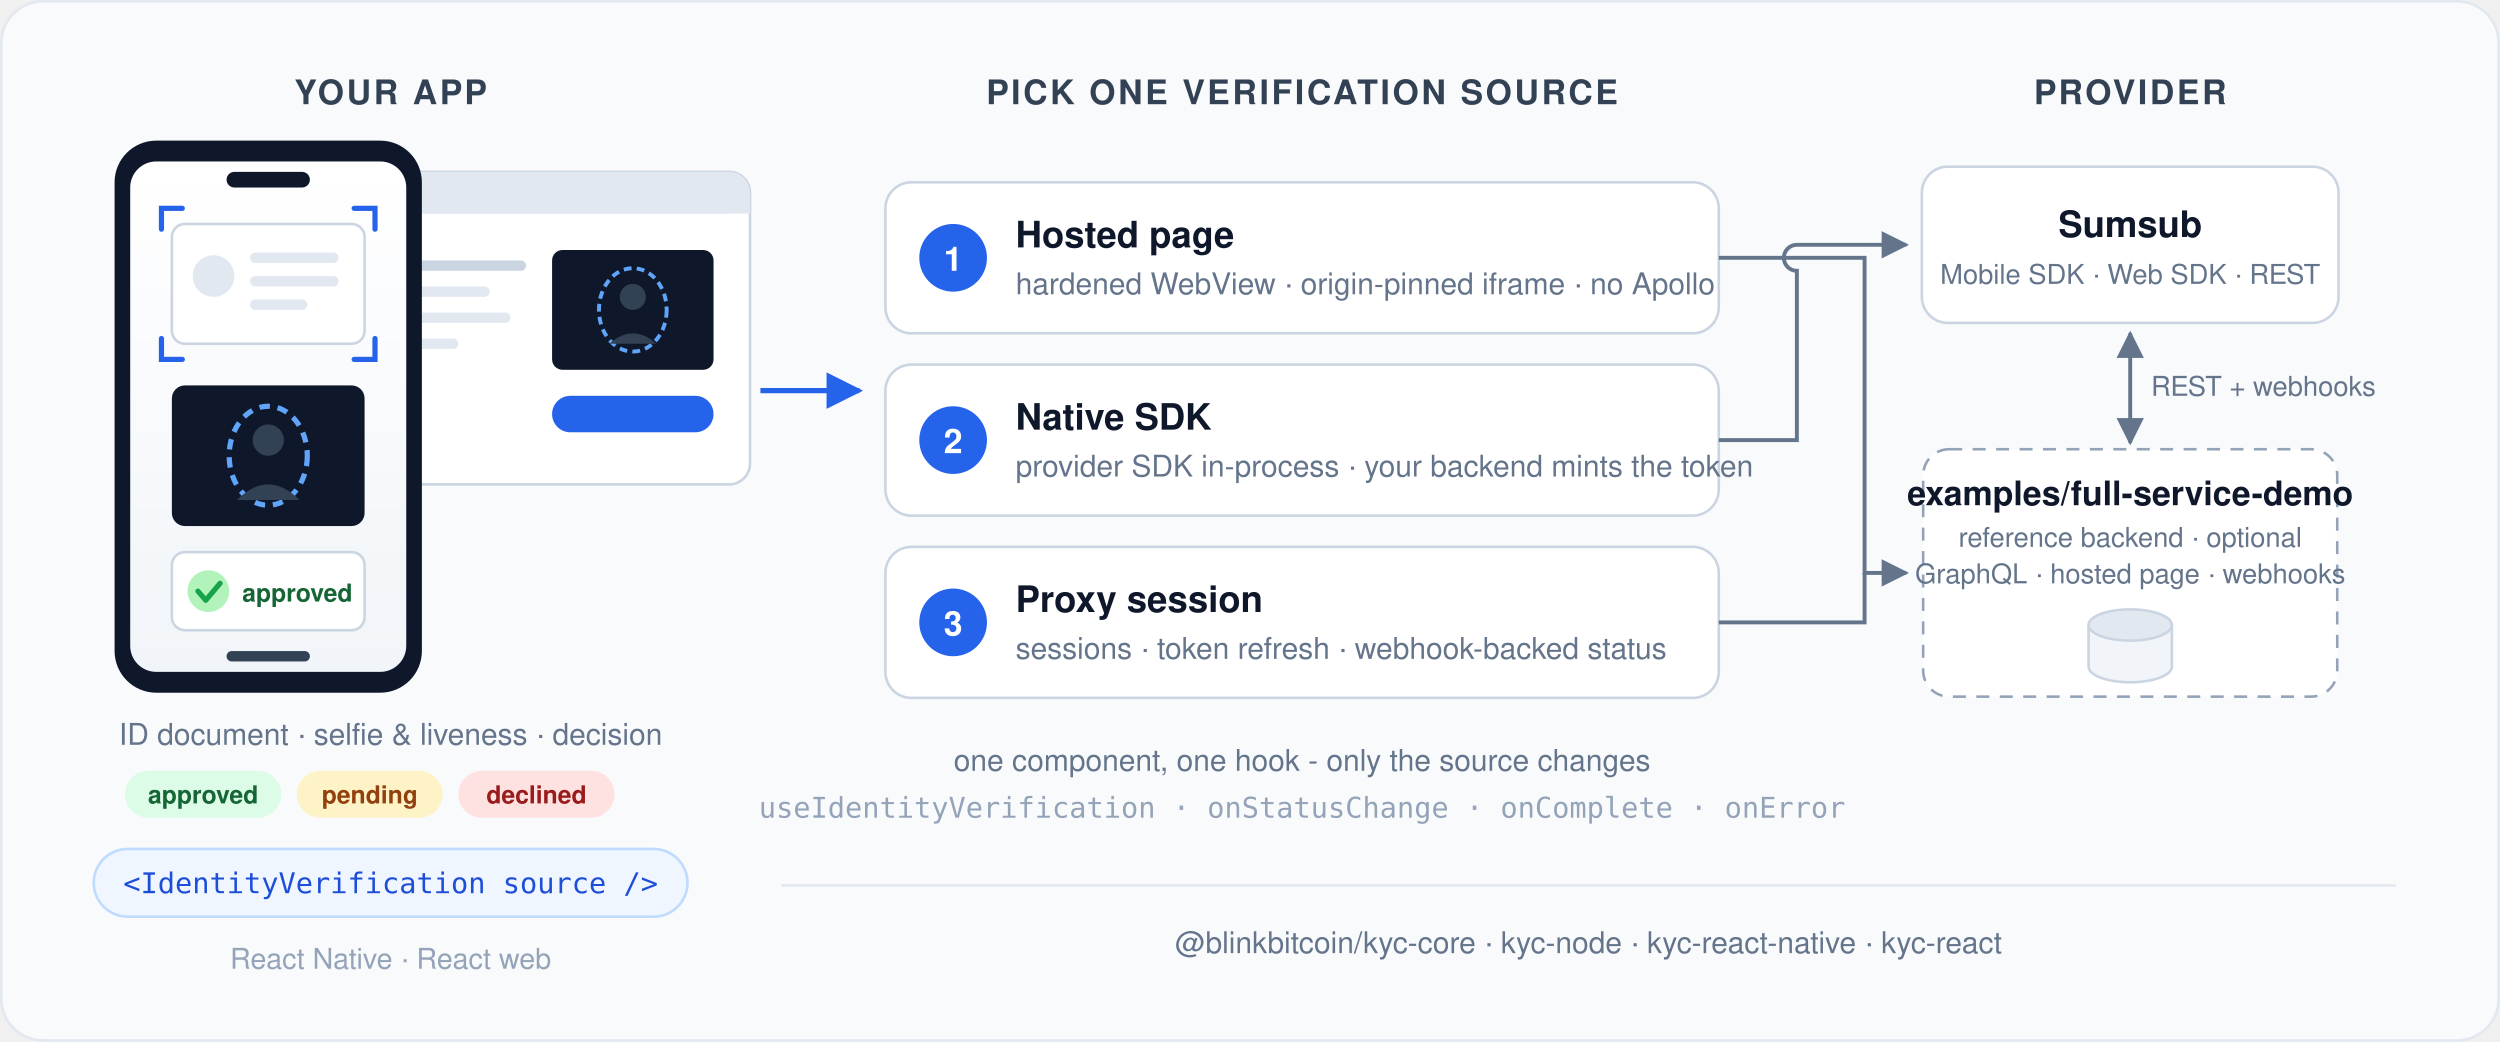
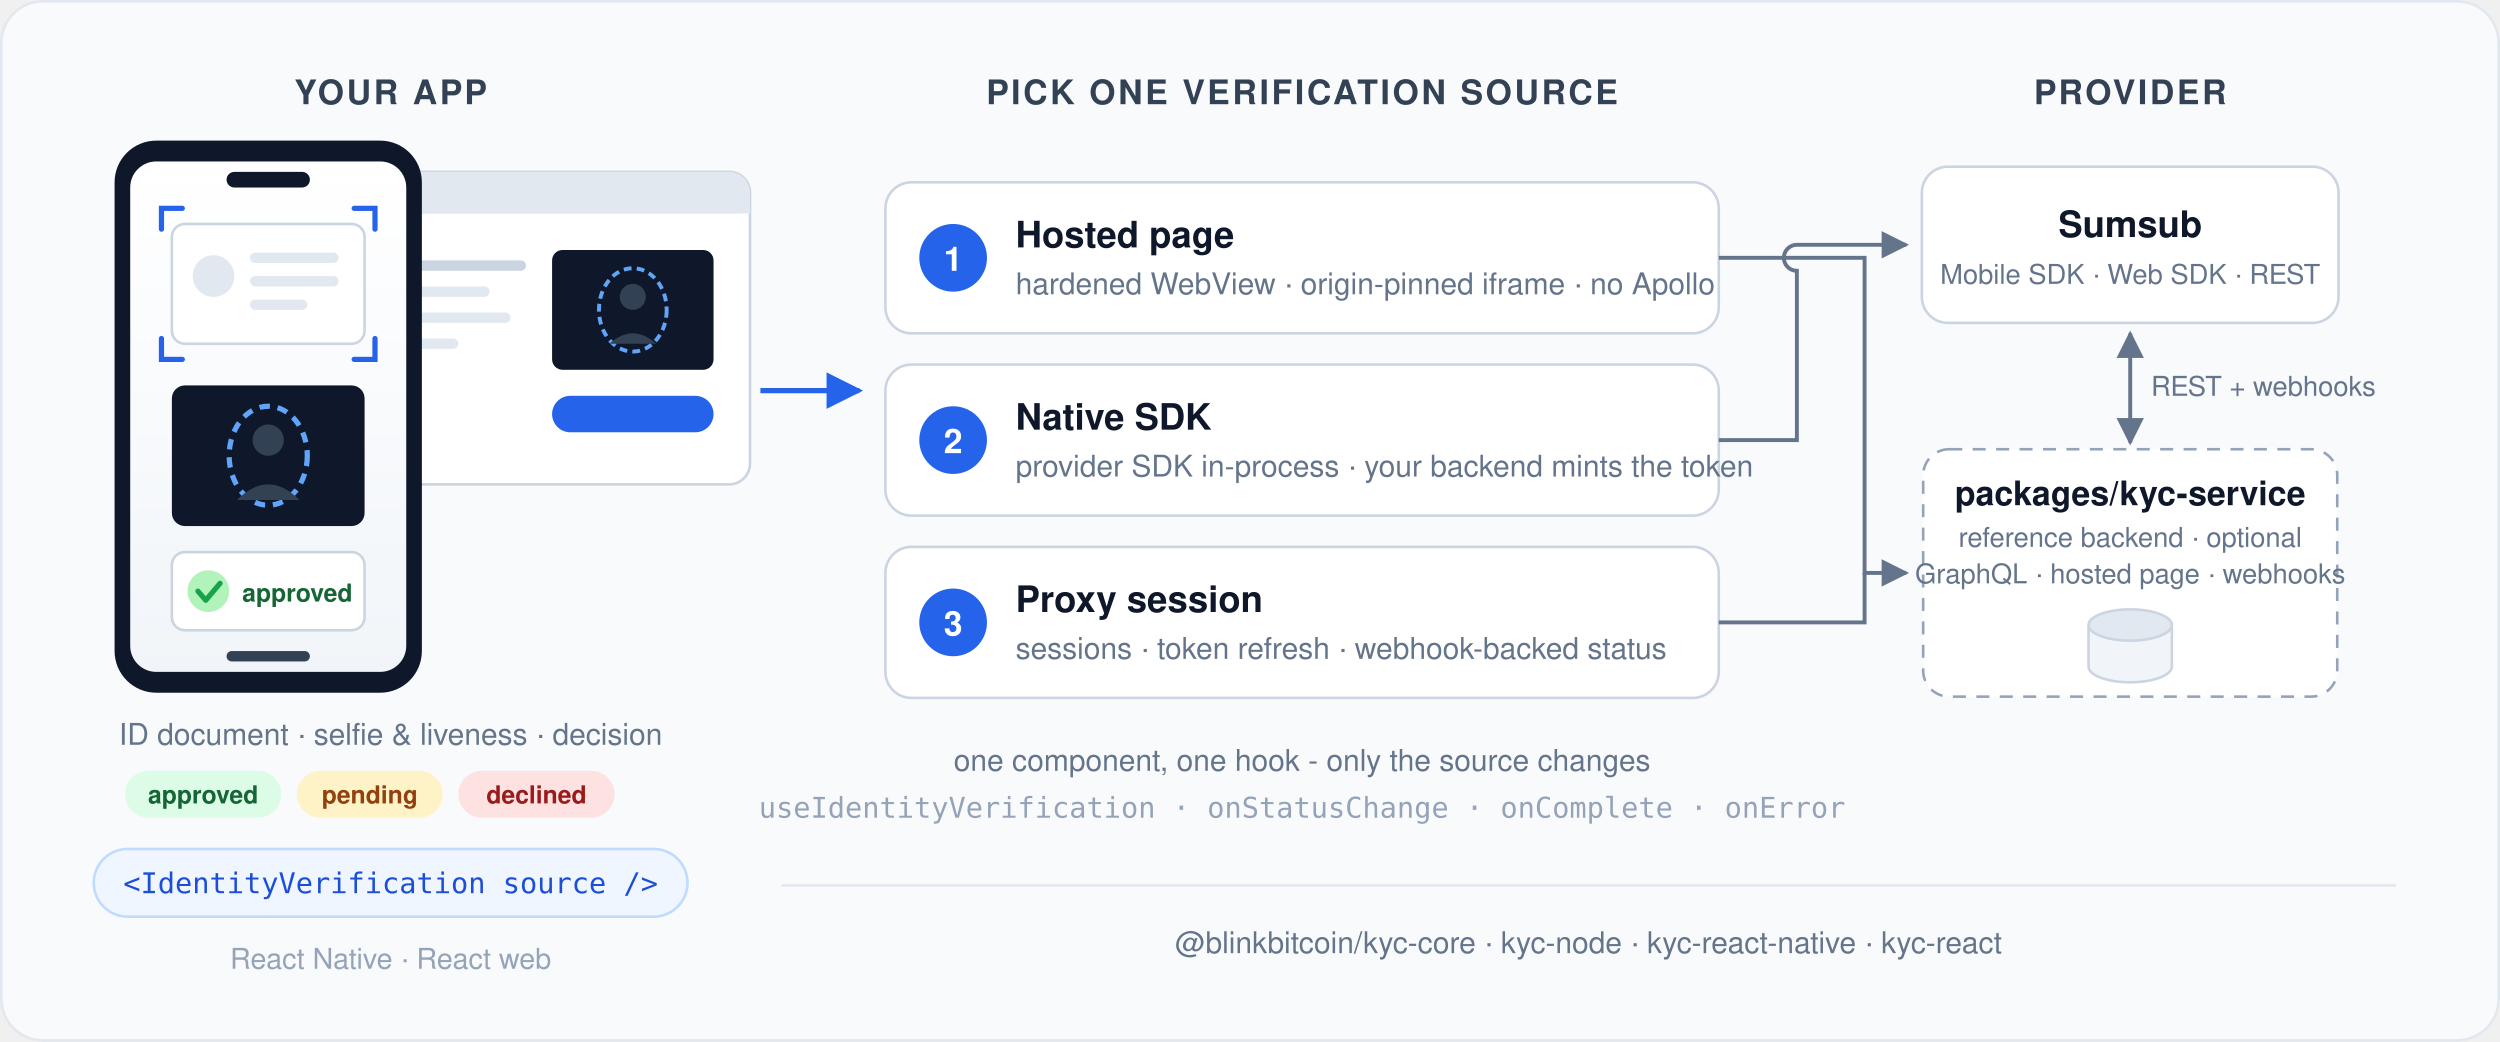
- <svg xmlns="http://www.w3.org/2000/svg" width="960" height="400" viewBox="0 0 960 400" font-family="-apple-system, BlinkMacSystemFont, 'Segoe UI', Helvetica, Arial, sans-serif" role="img" aria-label="Your React Native or React web app renders one IdentityVerification component. The end user photographs an ID document, takes a selfie with a liveness check, and gets a verdict: approved, pending or declined. A VerificationSource picks one of three modes: a hosted page embedded in a hardened WebView or origin-pinned iframe, the native provider SDK in-process, or a proxy session on the reference backend. The two backend-backed modes go through the optional examples/full-service-demo service, and every mode ends at Sumsub.">
+ <svg xmlns="http://www.w3.org/2000/svg" width="960" height="400" viewBox="0 0 960 400" font-family="-apple-system, BlinkMacSystemFont, 'Segoe UI', Helvetica, Arial, sans-serif" role="img" aria-label="Your React Native or React web app renders one IdentityVerification component. The end user photographs an ID document, takes a selfie with a liveness check, and gets a verdict: approved, pending or declined. A VerificationSource picks one of three modes: a hosted page embedded in a hardened WebView or origin-pinned iframe, the native provider SDK in-process, or a proxy session on the reference backend. The two backend-backed modes go through the optional packages/kyc-service service, and every mode ends at Sumsub.">
  <defs>
    <marker id="arrow" viewBox="0 0 10 10" refX="9" refY="5" markerWidth="7" markerHeight="7" orient="auto-start-reverse">
      <path d="M0 0 L10 5 L0 10 z" fill="#64748b" />
    </marker>
    <marker id="arrowBlue" viewBox="0 0 10 10" refX="9" refY="5" markerWidth="7" markerHeight="7" orient="auto-start-reverse">
      <path d="M0 0 L10 5 L0 10 z" fill="#2563eb" />
    </marker>
    <linearGradient id="screen" x1="0" y1="0" x2="0" y2="1">
      <stop offset="0" stop-color="#ffffff" />
      <stop offset="1" stop-color="#f1f5f9" />
    </linearGradient>
  </defs>
  <rect x="0.5" y="0.5" width="959" height="399" rx="16" fill="#f8fafc" stroke="#e2e8f0" />
  <text x="150" y="40" text-anchor="middle" text-rendering="geometricPrecision" font-size="13" font-weight="700" fill="#334155" letter-spacing="1">YOUR APP</text>
  <g transform="translate(112 66)">
    <rect x="0" y="0" width="176" height="120" rx="8" fill="#ffffff" stroke="#cbd5e1" />
    <rect x="0" y="0" width="176" height="16" rx="8" fill="#e2e8f0" />
    <rect x="0" y="9" width="176" height="7" fill="#e2e8f0" />
    <circle cx="11" cy="8" r="3" fill="#f87171" />
    <circle cx="21" cy="8" r="3" fill="#fbbf24" />
    <circle cx="31" cy="8" r="3" fill="#34d399" />
    <rect x="100" y="30" width="62" height="46" rx="4" fill="#0f172a" />
    <ellipse cx="131" cy="53" rx="13" ry="16" fill="none" stroke="#60a5fa" stroke-width="1.5" stroke-dasharray="3 2" />
    <circle cx="131" cy="48" r="5" fill="#334155" />
    <path d="M122 66 Q131 58 140 66" fill="#334155" />
    <rect x="100" y="86" width="62" height="14" rx="7" fill="#2563eb" />
    <rect x="14" y="34" width="76" height="4" rx="2" fill="#cbd5e1" />
    <rect x="14" y="44" width="62" height="4" rx="2" fill="#e2e8f0" />
    <rect x="14" y="54" width="70" height="4" rx="2" fill="#e2e8f0" />
    <rect x="14" y="64" width="50" height="4" rx="2" fill="#e2e8f0" />
  </g>
  <g transform="translate(44 54)">
    <rect x="0" y="0" width="118" height="212" rx="16" fill="#0f172a" />
    <rect x="6" y="8" width="106" height="196" rx="10" fill="url(#screen)" />
    <rect x="43" y="12" width="32" height="6" rx="3" fill="#0f172a" />
    <rect x="22" y="32" width="74" height="46" rx="5" fill="#ffffff" stroke="#cbd5e1" />
    <circle cx="38" cy="52" r="8" fill="#e2e8f0" />
    <rect x="52" y="43" width="34" height="4" rx="2" fill="#e2e8f0" />
    <rect x="52" y="52" width="34" height="4" rx="2" fill="#e2e8f0" />
    <rect x="52" y="61" width="22" height="4" rx="2" fill="#e2e8f0" />
    <path d="M18 34 V26 H26 M100 34 V26 H92 M18 76 V84 H26 M100 76 V84 H92" fill="none" stroke="#2563eb" stroke-width="2" stroke-linecap="round" />
    <rect x="22" y="94" width="74" height="54" rx="5" fill="#0f172a" />
    <ellipse cx="59" cy="121" rx="15" ry="19" fill="none" stroke="#60a5fa" stroke-width="2" stroke-dasharray="4 3" />
    <circle cx="59" cy="115" r="6" fill="#334155" />
    <path d="M47 138 Q59 126 71 138" fill="#334155" />
    <rect x="22" y="158" width="74" height="30" rx="5" fill="#ffffff" stroke="#cbd5e1" />
    <circle cx="36" cy="173" r="8" fill="#b2f2bb" />
    <path d="M32 173 L35 176.5 L40.5 170" fill="none" stroke="#16a34a" stroke-width="2" stroke-linecap="round" stroke-linejoin="round" />
    <text x="49" y="177" font-size="9.5" font-weight="700" fill="#166534">approved</text>
    <rect x="43" y="196" width="32" height="4" rx="2" fill="#334155" />
  </g>
  <text x="150" y="286" text-anchor="middle" font-size="11.5" fill="#64748b">ID document · selfie &amp; liveness · decision</text>
  <g transform="translate(48 296)">
    <rect x="0" y="0" width="60" height="18" rx="9" fill="#dcfce7" />
    <text x="30" y="12.5" text-anchor="middle" font-size="9.5" font-weight="600" fill="#166534">approved</text>
    <rect x="66" y="0" width="56" height="18" rx="9" fill="#fef3c7" />
    <text x="94" y="12.5" text-anchor="middle" font-size="9.5" font-weight="600" fill="#92400e">pending</text>
    <rect x="128" y="0" width="60" height="18" rx="9" fill="#fee2e2" />
    <text x="158" y="12.5" text-anchor="middle" font-size="9.5" font-weight="600" fill="#991b1b">declined</text>
  </g>
  <g transform="translate(36 326)">
    <rect x="0" y="0" width="228" height="26" rx="13" fill="#eff6ff" stroke="#bfdbfe" />
    <text x="114" y="17" text-anchor="middle" font-size="11" fill="#1d4ed8" font-family="ui-monospace, SFMono-Regular, Menlo, Consolas, monospace">&lt;IdentityVerification source /&gt;</text>
  </g>
  <text x="150" y="372" text-anchor="middle" font-size="11" fill="#94a3b8">React Native · React web</text>
  <text x="500" y="40" text-anchor="middle" font-size="13" font-weight="700" fill="#334155" letter-spacing="1">PICK ONE VERIFICATION SOURCE</text>
  <g transform="translate(340 70)">
    <rect x="0" y="0" width="320" height="58" rx="10" fill="#ffffff" stroke="#cbd5e1" />
    <circle cx="26" cy="29" r="13" fill="#2563eb" />
    <text x="26" y="34" text-anchor="middle" font-size="13" font-weight="700" fill="#ffffff">1</text>
    <text x="50" y="25" font-size="14" font-weight="700" fill="#0f172a">Hosted page</text>
    <text x="50" y="43" font-size="11.5" fill="#64748b">hardened WebView · origin-pinned iframe · no Apollo</text>
  </g>
  <g transform="translate(340 140)">
    <rect x="0" y="0" width="320" height="58" rx="10" fill="#ffffff" stroke="#cbd5e1" />
    <circle cx="26" cy="29" r="13" fill="#2563eb" />
    <text x="26" y="34" text-anchor="middle" font-size="13" font-weight="700" fill="#ffffff">2</text>
    <text x="50" y="25" font-size="14" font-weight="700" fill="#0f172a">Native SDK</text>
    <text x="50" y="43" font-size="11.5" fill="#64748b">provider SDK in-process · your backend mints the token</text>
  </g>
  <g transform="translate(340 210)">
    <rect x="0" y="0" width="320" height="58" rx="10" fill="#ffffff" stroke="#cbd5e1" />
    <circle cx="26" cy="29" r="13" fill="#2563eb" />
    <text x="26" y="34" text-anchor="middle" font-size="13" font-weight="700" fill="#ffffff">3</text>
    <text x="50" y="25" font-size="14" font-weight="700" fill="#0f172a">Proxy session</text>
    <text x="50" y="43" font-size="11.5" fill="#64748b">sessions · token refresh · webhook-backed status</text>
  </g>
  <text x="500" y="296" text-anchor="middle" font-size="11.5" fill="#64748b">one component, one hook - only the source changes</text>
  <text x="500" y="314" text-anchor="middle" font-size="11" fill="#94a3b8" font-family="ui-monospace, SFMono-Regular, Menlo, Consolas, monospace">useIdentityVerification · onStatusChange · onComplete · onError</text>
  <text x="818" y="40" text-anchor="middle" font-size="13" font-weight="700" fill="#334155" letter-spacing="1">PROVIDER</text>
  <g transform="translate(738 64)">
    <rect x="0" y="0" width="160" height="60" rx="10" fill="#ffffff" stroke="#cbd5e1" />
    <text x="80" y="27" text-anchor="middle" font-size="14" font-weight="700" fill="#0f172a">Sumsub</text>
    <text x="80" y="45" text-anchor="middle" font-size="10.5" fill="#64748b">Mobile SDK · Web SDK · REST</text>
  </g>
  <g transform="translate(738 172)">
    <rect x="0.5" y="0.5" width="159" height="95" rx="10" fill="#ffffff" stroke="#94a3b8" stroke-dasharray="5 4" />
-     <text x="80" y="22" text-anchor="middle" font-size="13" font-weight="700" fill="#0f172a">examples/full-service-demo</text>
+     <text x="80" y="22" text-anchor="middle" font-size="13" font-weight="700" fill="#0f172a">packages/kyc-service</text>
    <text x="80" y="38" text-anchor="middle" font-size="10.5" fill="#64748b">reference backend · optional</text>
    <text x="80" y="52" text-anchor="middle" font-size="10.5" fill="#64748b">GraphQL · hosted page · webhooks</text>
    <g transform="translate(64 62)">
      <path d="M0 6 V22 A16 6 0 0 0 32 22 V6" fill="#f1f5f9" stroke="#cbd5e1" />
      <ellipse cx="16" cy="6" rx="16" ry="6" fill="#e2e8f0" stroke="#cbd5e1" />
    </g>
  </g>
  <line x1="292" y1="150" x2="330" y2="150" stroke="#2563eb" stroke-width="2" marker-end="url(#arrowBlue)" />
  <path d="M660 99 H716 V220 H732" fill="none" stroke="#64748b" stroke-width="1.5" marker-end="url(#arrow)" />
  <path d="M660 239 H716 V220" fill="none" stroke="#64748b" stroke-width="1.5" />
  <path d="M660 169 H690 V104 A5 5 0 0 1 690 94 H732" fill="none" stroke="#64748b" stroke-width="1.5" marker-end="url(#arrow)" />
  <line x1="818" y1="170" x2="818" y2="128" stroke="#64748b" stroke-width="1.5" marker-start="url(#arrow)" marker-end="url(#arrow)" />
  <text x="826" y="152" font-size="10.5" fill="#64748b">REST + webhooks</text>
  <line x1="300" y1="340" x2="920" y2="340" stroke="#e2e8f0" />
  <text x="610" y="366" text-anchor="middle" font-size="11.5" fill="#64748b">@blinkbitcoin/kyc-core · kyc-node · kyc-react-native · kyc-react</text>
</svg>
